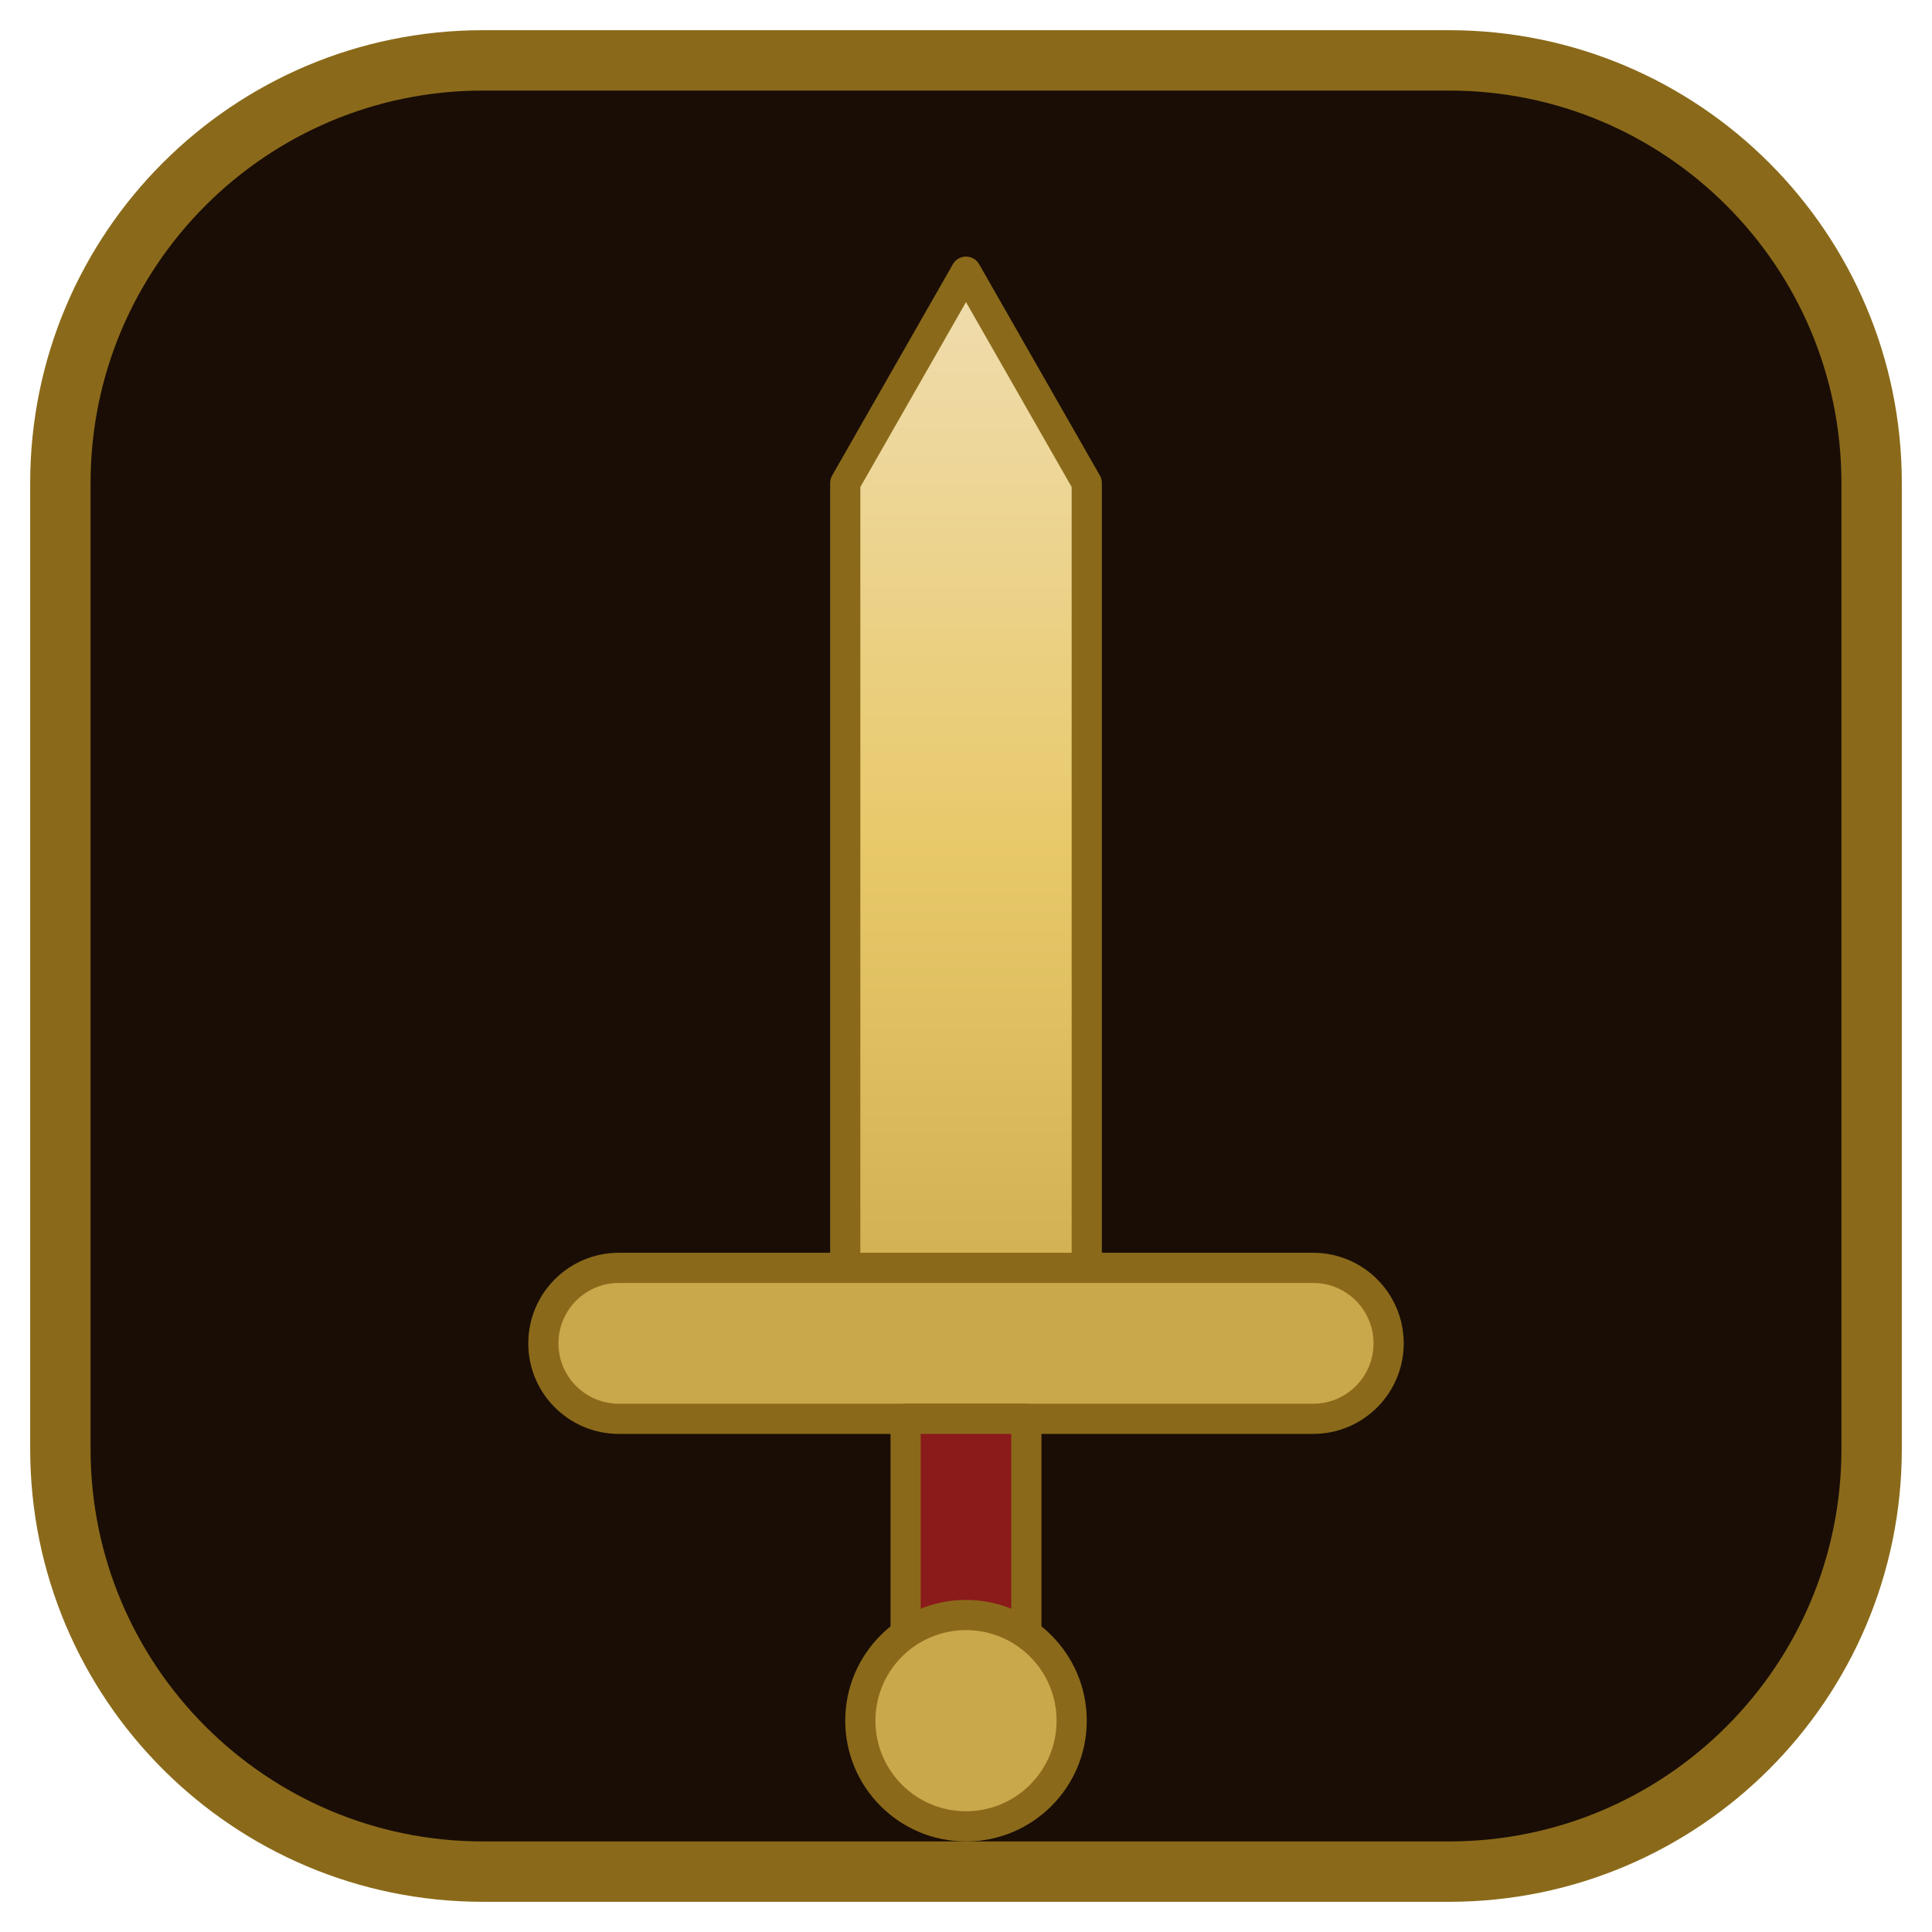
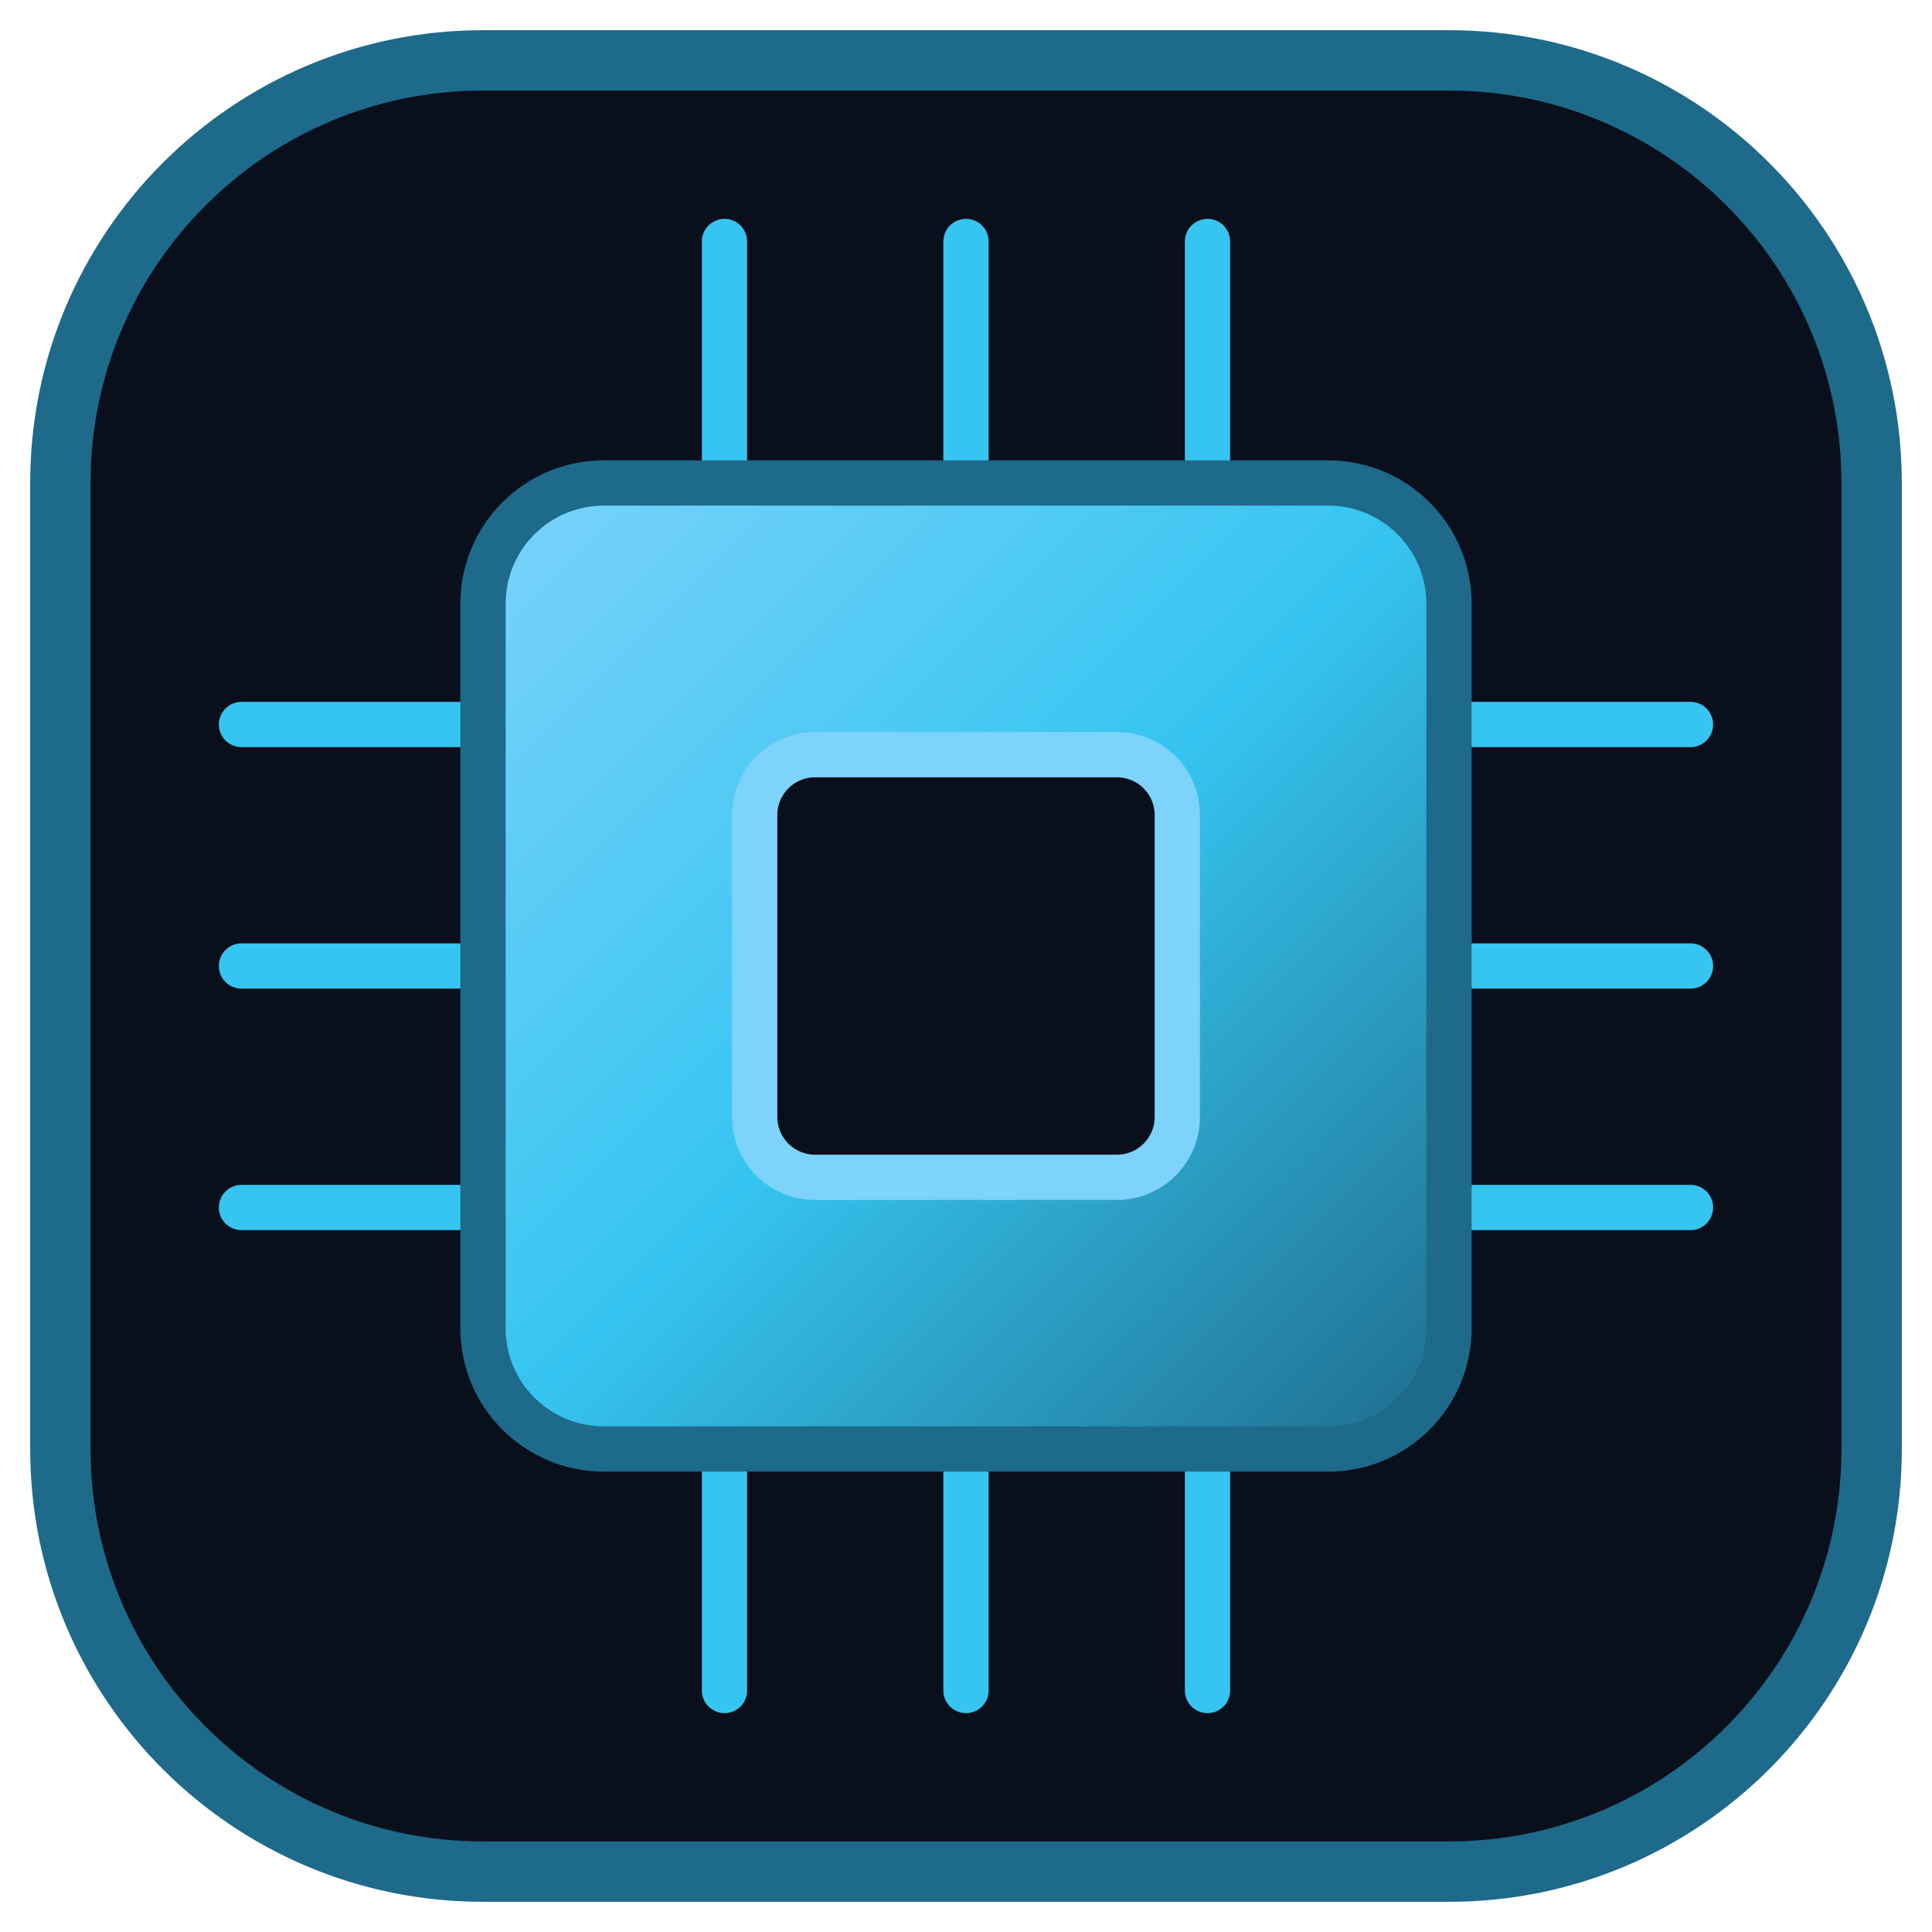
<svg xmlns="http://www.w3.org/2000/svg" viewBox="0 0 64 64" width="64" height="64">
  <defs>
-     <linearGradient id="lame" x1="0" y1="0" x2="0" y2="1">
-       <stop offset="0" stop-color="#f0ddb0" />
-       <stop offset="0.5" stop-color="#e8c96a" />
-       <stop offset="1" stop-color="#c9a84c" />
+     <linearGradient id="puce" x1="0" y1="0" x2="1" y2="1">
+       <stop offset="0" stop-color="#7dd3fc" />
+       <stop offset="0.5" stop-color="#35c5f0" />
+       <stop offset="1" stop-color="#1e6a8a" />
    </linearGradient>
  </defs>
-   <rect x="2" y="2" width="60" height="60" rx="14" fill="#1a0d06" stroke="#8a6a1a" stroke-width="2" />
-   <g stroke="#8a6a1a" stroke-width="1" stroke-linejoin="round">
-     <path d="M32 9 L36 16 L36 42 L32 47 L28 42 L28 16 Z" fill="url(#lame)" />
-     <rect x="18" y="42" width="28" height="5" rx="2.5" fill="#c9a84c" />
-     <rect x="30" y="47" width="4" height="8" fill="#8b1a1a" stroke="#8a6a1a" />
-     <circle cx="32" cy="57" r="3.5" fill="#c9a84c" />
+   <rect x="2" y="2" width="60" height="60" rx="14" fill="#0a0f1c" stroke="#1e6a8a" stroke-width="2" />
+   <g stroke="#1e6a8a" stroke-width="1.5" stroke-linecap="round">
+     <g stroke="#35c5f0">
+       <line x1="24" y1="8" x2="24" y2="16" />
+       <line x1="32" y1="8" x2="32" y2="16" />
+       <line x1="40" y1="8" x2="40" y2="16" />
+       <line x1="24" y1="48" x2="24" y2="56" />
+       <line x1="32" y1="48" x2="32" y2="56" />
+       <line x1="40" y1="48" x2="40" y2="56" />
+       <line x1="8" y1="24" x2="16" y2="24" />
+       <line x1="8" y1="32" x2="16" y2="32" />
+       <line x1="8" y1="40" x2="16" y2="40" />
+       <line x1="48" y1="24" x2="56" y2="24" />
+       <line x1="48" y1="32" x2="56" y2="32" />
+       <line x1="48" y1="40" x2="56" y2="40" />
+     </g>
  </g>
+   <rect x="16" y="16" width="32" height="32" rx="4" fill="url(#puce)" stroke="#1e6a8a" stroke-width="1.5" />
+   <rect x="25" y="25" width="14" height="14" rx="2" fill="#0a0f1c" stroke="#7dd3fc" stroke-width="1.5" />
</svg>
